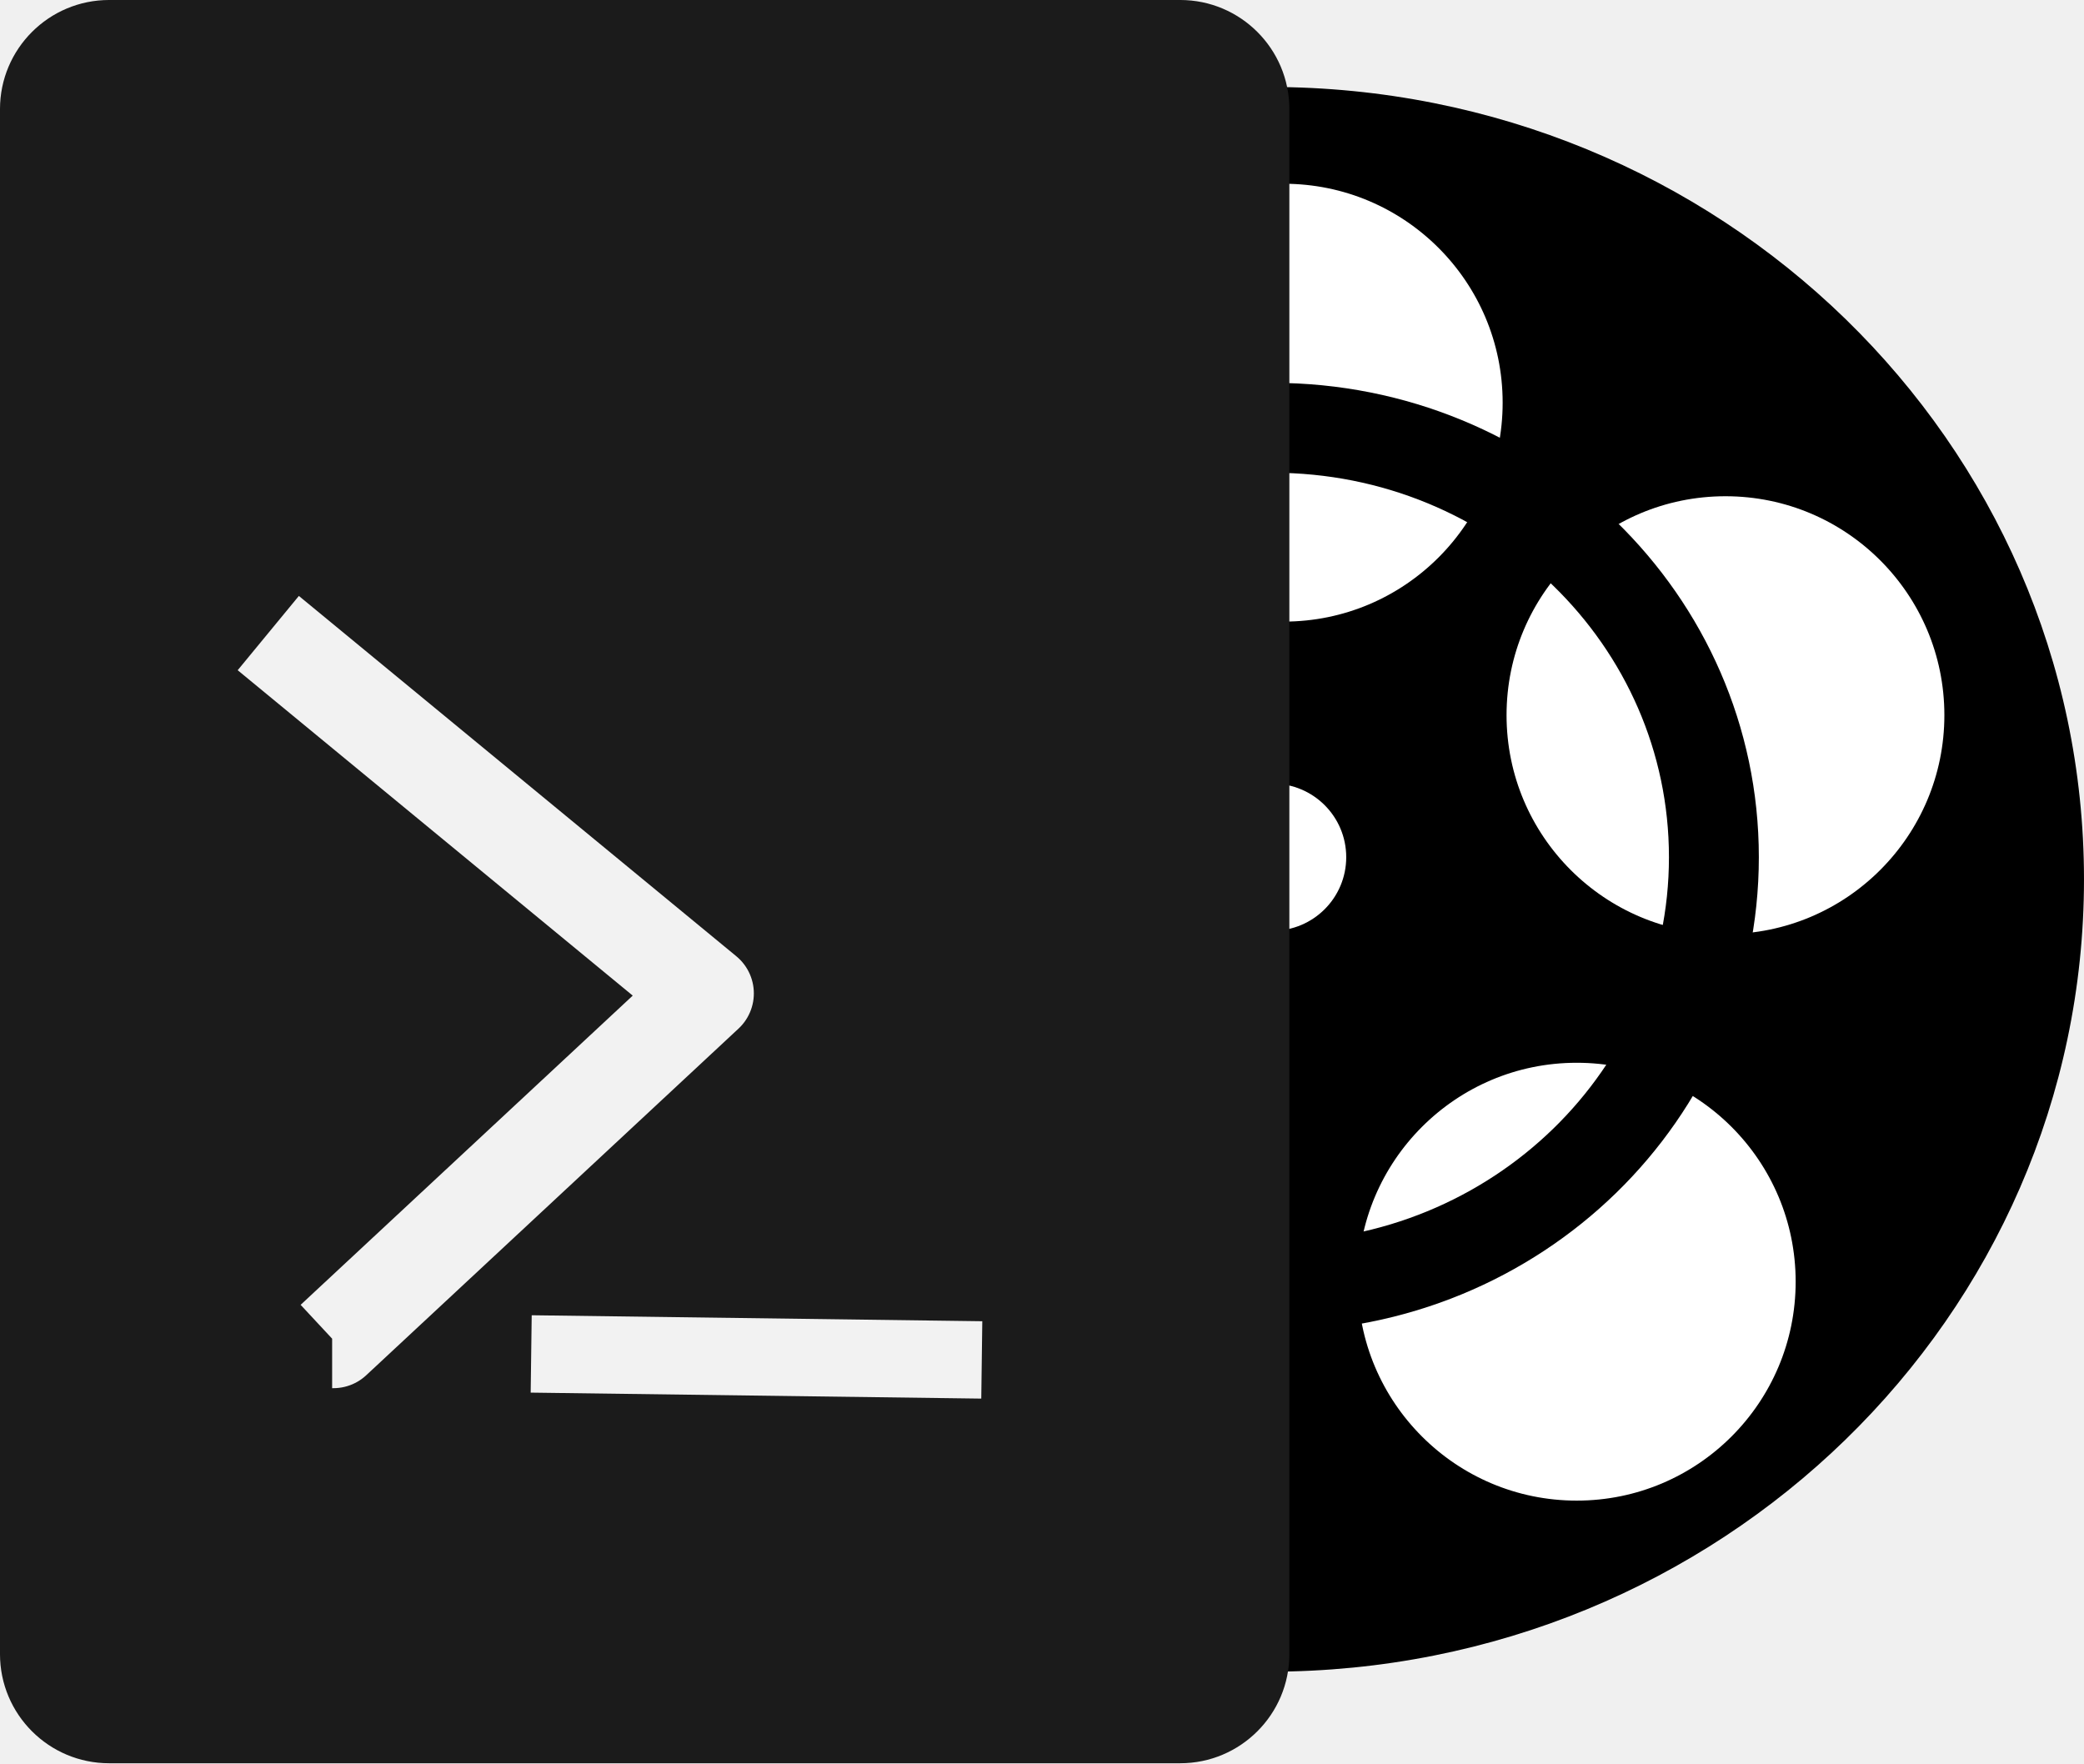
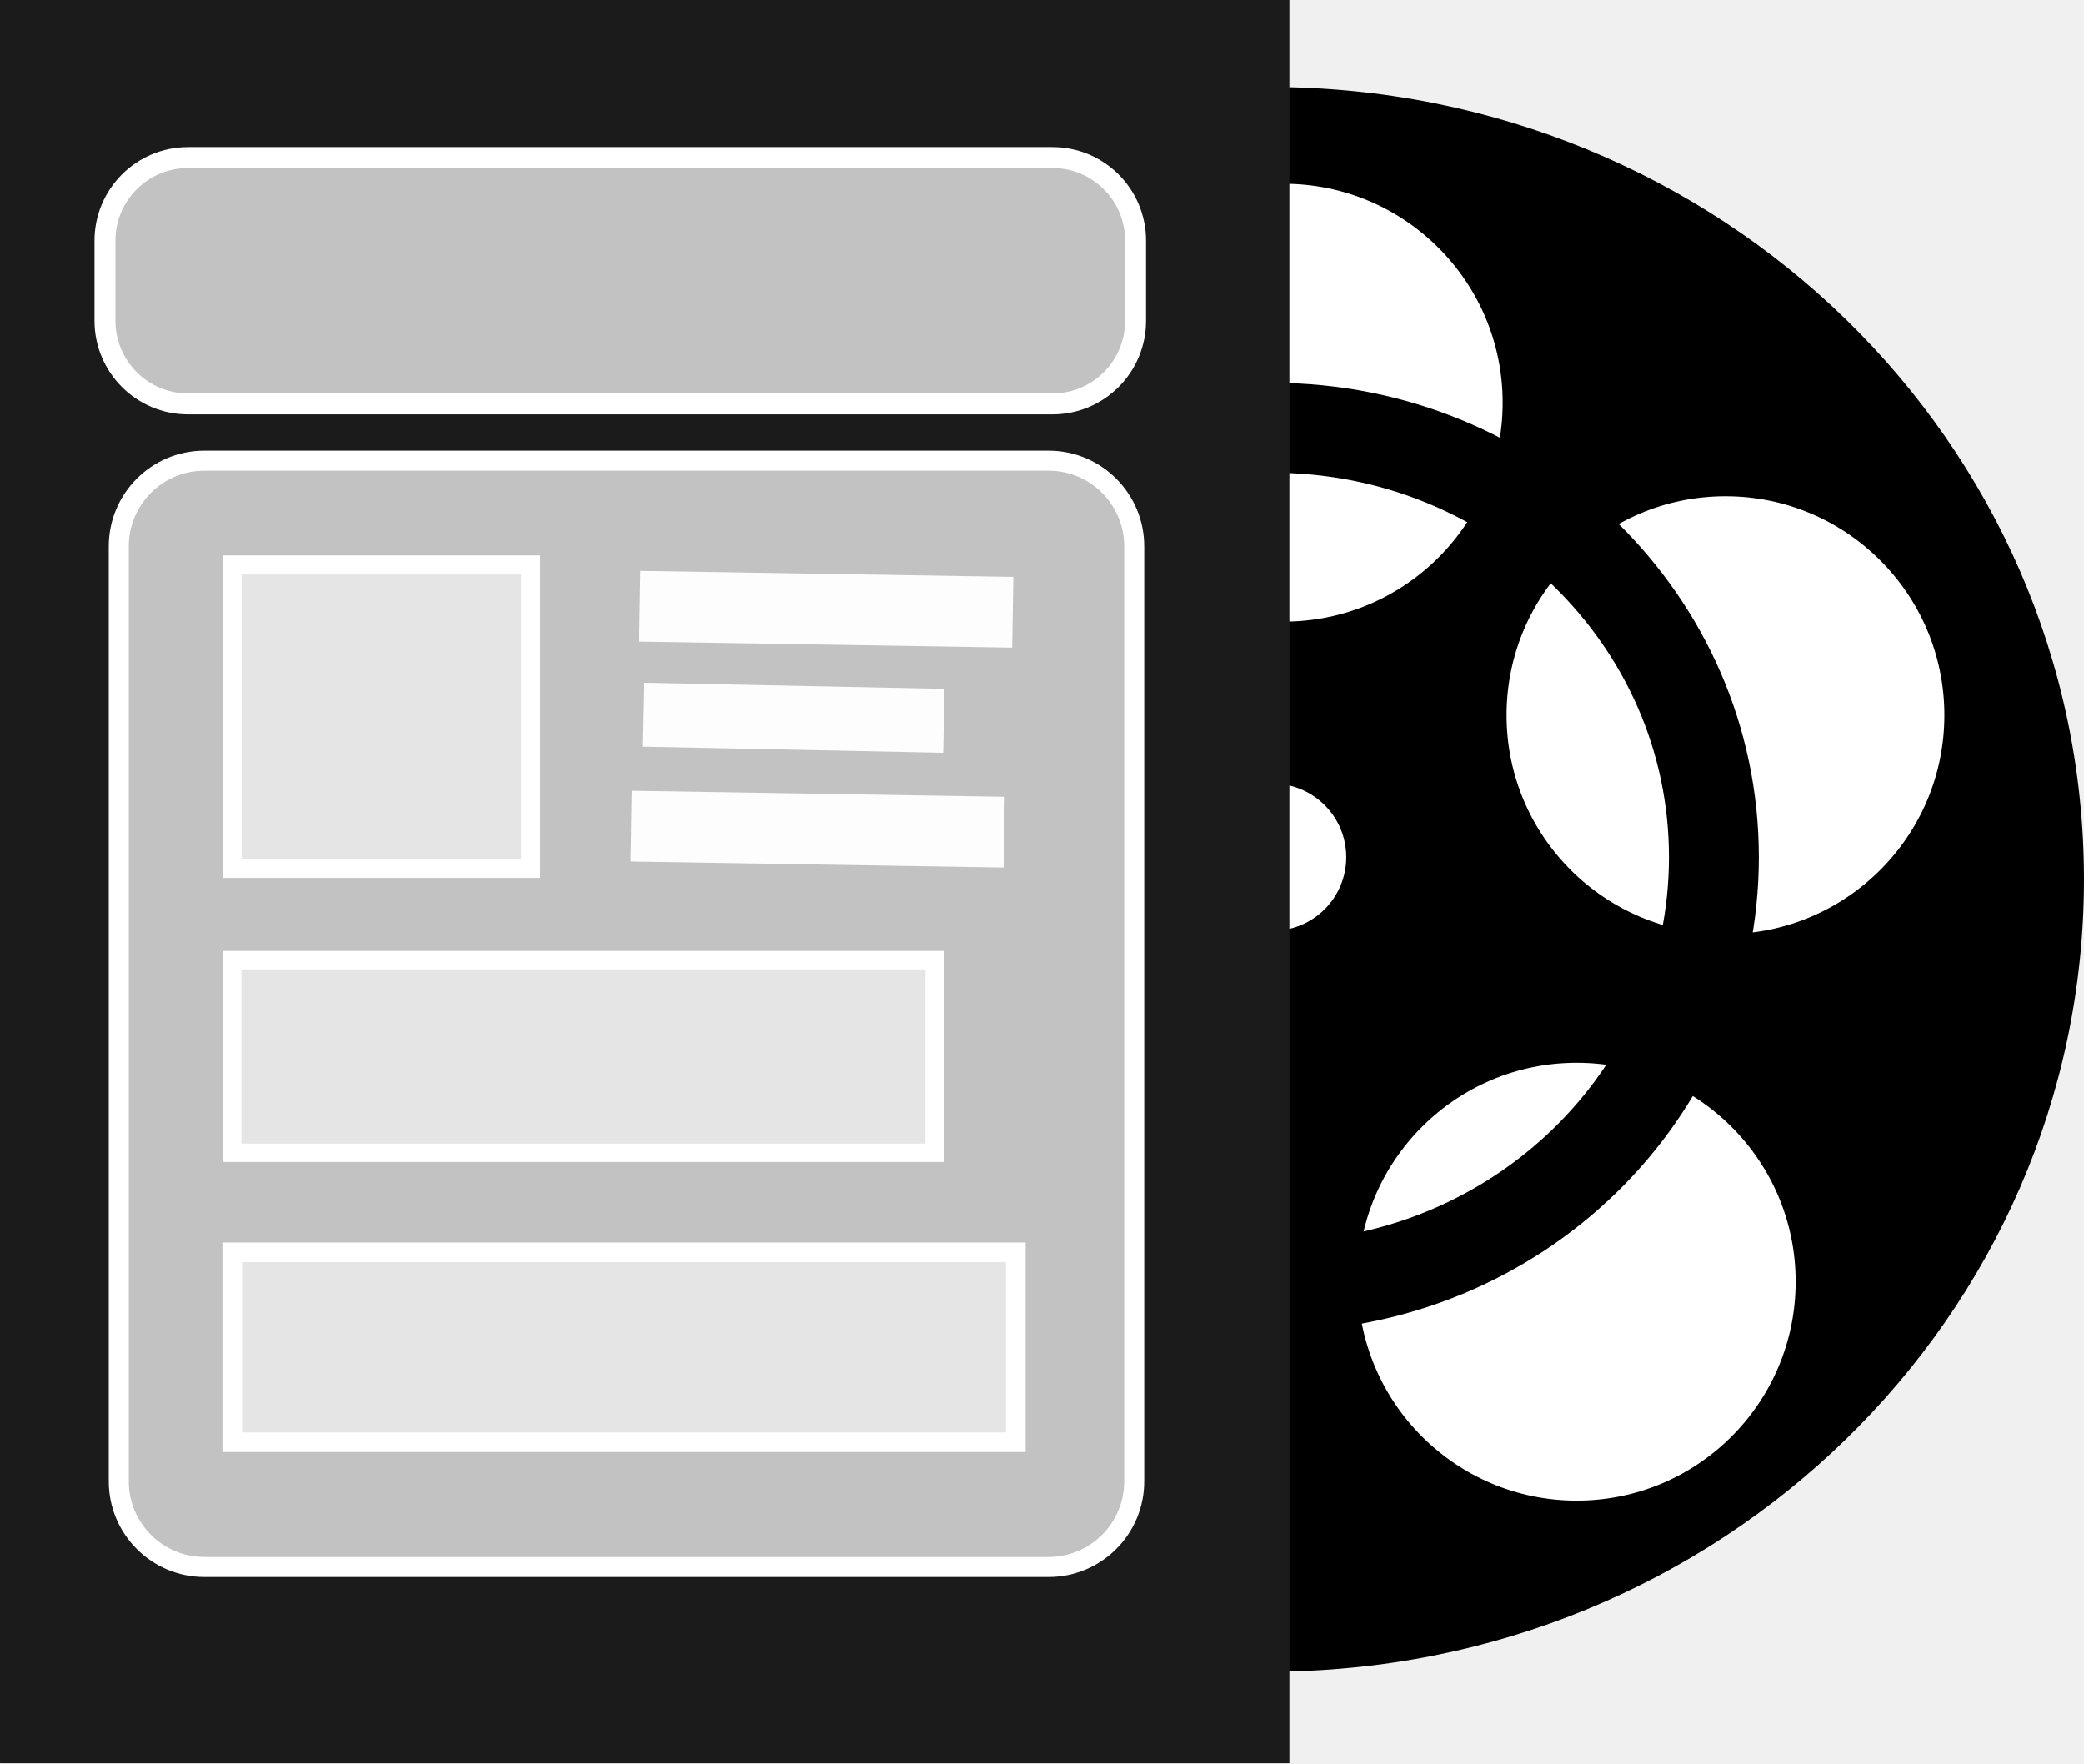
<svg xmlns="http://www.w3.org/2000/svg" width="84.98mm" height="71.897mm" viewBox="0 0 84.98 71.897" version="1.1" id="svg1">
  <defs id="defs1" />
  <g id="layer1" transform="translate(-52.51256,-55.91677)">
    <path style="fill:#4d4d4d;fill-opacity:1;stroke-width:2.117;stroke-linejoin:round" d="M 86.03,21.821 124.728,47.868" id="path1" />
-     <g id="g12" transform="translate(16.86619,-18.61759)">
-       <g id="g11" transform="matrix(0.8248569,0,0,0.8248569,-30.11,53.00438)">
+     <g id="g13">
+       <g id="g11" transform="matrix(0.8248569,0,0,0.8248569,-13.24381,34.38679)">
        <ellipse style="fill:#000000;fill-opacity:1;stroke:none;stroke-width:8.2;stroke-linejoin:round;stroke-dasharray:none;stroke-opacity:1" id="path4" cx="142.493" cy="69.569" rx="40.249" ry="39.168" />
        <circle style="fill:#ffffff;fill-opacity:1;stroke:#000000;stroke-width:3;stroke-linejoin:round;stroke-dasharray:none;stroke-opacity:1" id="path6" cx="143.181" cy="46.007" r="12.322" />
        <circle style="fill:#ffffff;fill-opacity:1;stroke:#000000;stroke-width:3;stroke-linejoin:round;stroke-dasharray:none;stroke-opacity:1" id="circle7" cx="165.018" cy="61.454" r="12.322" />
        <circle style="fill:#ffffff;fill-opacity:1;stroke:#000000;stroke-width:3;stroke-linejoin:round;stroke-dasharray:none;stroke-opacity:1" id="circle9" cx="129.486" cy="91.103" r="12.322" />
        <circle style="fill:#ffffff;fill-opacity:1;stroke:#000000;stroke-width:3;stroke-linejoin:round;stroke-dasharray:none;stroke-opacity:1" id="circle10" cx="121.307" cy="64.861" r="12.322" />
        <circle style="fill:#ffffff;fill-opacity:1;stroke:none;stroke-width:1.581;stroke-linejoin:round;stroke-dasharray:none;stroke-opacity:1" id="circle11" cx="142.634" cy="68.475" r="3.636" />
        <circle style="fill:#ffffff;fill-opacity:1;stroke:#000000;stroke-width:3;stroke-linejoin:round;stroke-dasharray:none;stroke-opacity:1" id="circle8" cx="157.666" cy="89.459" r="12.322" />
        <ellipse style="fill:none;fill-opacity:1;stroke:#000000;stroke-width:4.444;stroke-linejoin:round;stroke-dasharray:none;stroke-opacity:1" id="ellipse11" cx="142.634" cy="68.475" rx="21.812" ry="21.226" />
      </g>
-       <rect style="fill:#1b1b1b;fill-opacity:1;stroke-width:1.626;stroke-linejoin:round" id="rect1" width="52.577" height="71.897" x="35.646" y="74.534" ry="4.451" />
-       <path style="fill:none;fill-opacity:1;stroke:#f2f2f2;stroke-width:3.924;stroke-linejoin:round;stroke-dasharray:none;stroke-opacity:1" d="m 46.586,100.348 17.838,14.692 -15.182,14.135 h -0.052" id="path2" />
-       <path style="fill:none;fill-opacity:1;stroke:#f2f2f2;stroke-width:3.155;stroke-linejoin:round;stroke-dasharray:none;stroke-opacity:1" d="m 57.307,129.741 18.374,0.244" id="path3" />
+       <rect style="fill:#1b1b1b;fill-opacity:1;stroke-width:1.626;stroke-linejoin:round" id="rect1" width="52.577" height="71.897" x="52.513" y="55.917" ry="0" />
+       <g id="g12" transform="translate(-1.5875)">
+         <rect style="fill:#c2c2c2;fill-opacity:1;stroke:#ffffff;stroke-width:0.817;stroke-linecap:round;stroke-opacity:1;paint-order:markers fill stroke" id="rect2" width="41.405" height="45.109" x="58.944" y="74.701" ry="3.492" />
+         <rect style="fill:#c2c2c2;fill-opacity:1;stroke:#ffffff;stroke-width:0.854;stroke-linecap:round;paint-order:markers fill stroke" id="rect3" width="42.023" height="10.045" x="58.381" y="62.341" ry="3.388" />
+       </g>
+       <g id="g10" transform="translate(-1.5875,-0.5291667)">
+         <rect style="fill:#e5e5e5;stroke:#ffffff;stroke-width:0.749;stroke-linecap:round;paint-order:markers fill stroke" id="rect5" width="28.643" height="7.856" x="63.571" y="95.595" />
+         <rect style="fill:#e5e5e5;stroke:#ffffff;stroke-width:0.8;stroke-linecap:round;paint-order:markers fill stroke" id="rect6" width="31.951" height="7.741" x="63.571" y="107.509" />
+         <g id="g9">
+           <rect style="fill:#e5e5e5;stroke:#ffffff;stroke-width:0.779;stroke-linecap:round;paint-order:markers fill stroke" id="rect4" width="12.168" height="12.373" x="63.571" y="79.481" />
+           <g id="g8" style="fill:#fae3e3;fill-opacity:1;stroke:#fdfdfd;stroke-opacity:1">
+             <path style="fill:#fae3e3;fill-opacity:1;stroke:#fdfdfd;stroke-width:2.885;stroke-linejoin:round;stroke-dasharray:none;stroke-opacity:1" d="m 80.191,81.165 15.206,0.246" id="path3" />
+             <path style="fill:#fae3e3;fill-opacity:1;stroke:#fdfdfd;stroke-width:2.607;stroke-linejoin:round;stroke-dasharray:none;stroke-opacity:1" d="M 80.32,85.588 92.588,85.838" id="path7" />
+             <path style="fill:#fae3e3;fill-opacity:1;stroke:#fdfdfd;stroke-width:2.885;stroke-linejoin:round;stroke-dasharray:none;stroke-opacity:1" d="m 79.841,90.132 15.206,0.246" id="path8" />
+           </g>
+         </g>
+       </g>
    </g>
  </g>
</svg>
